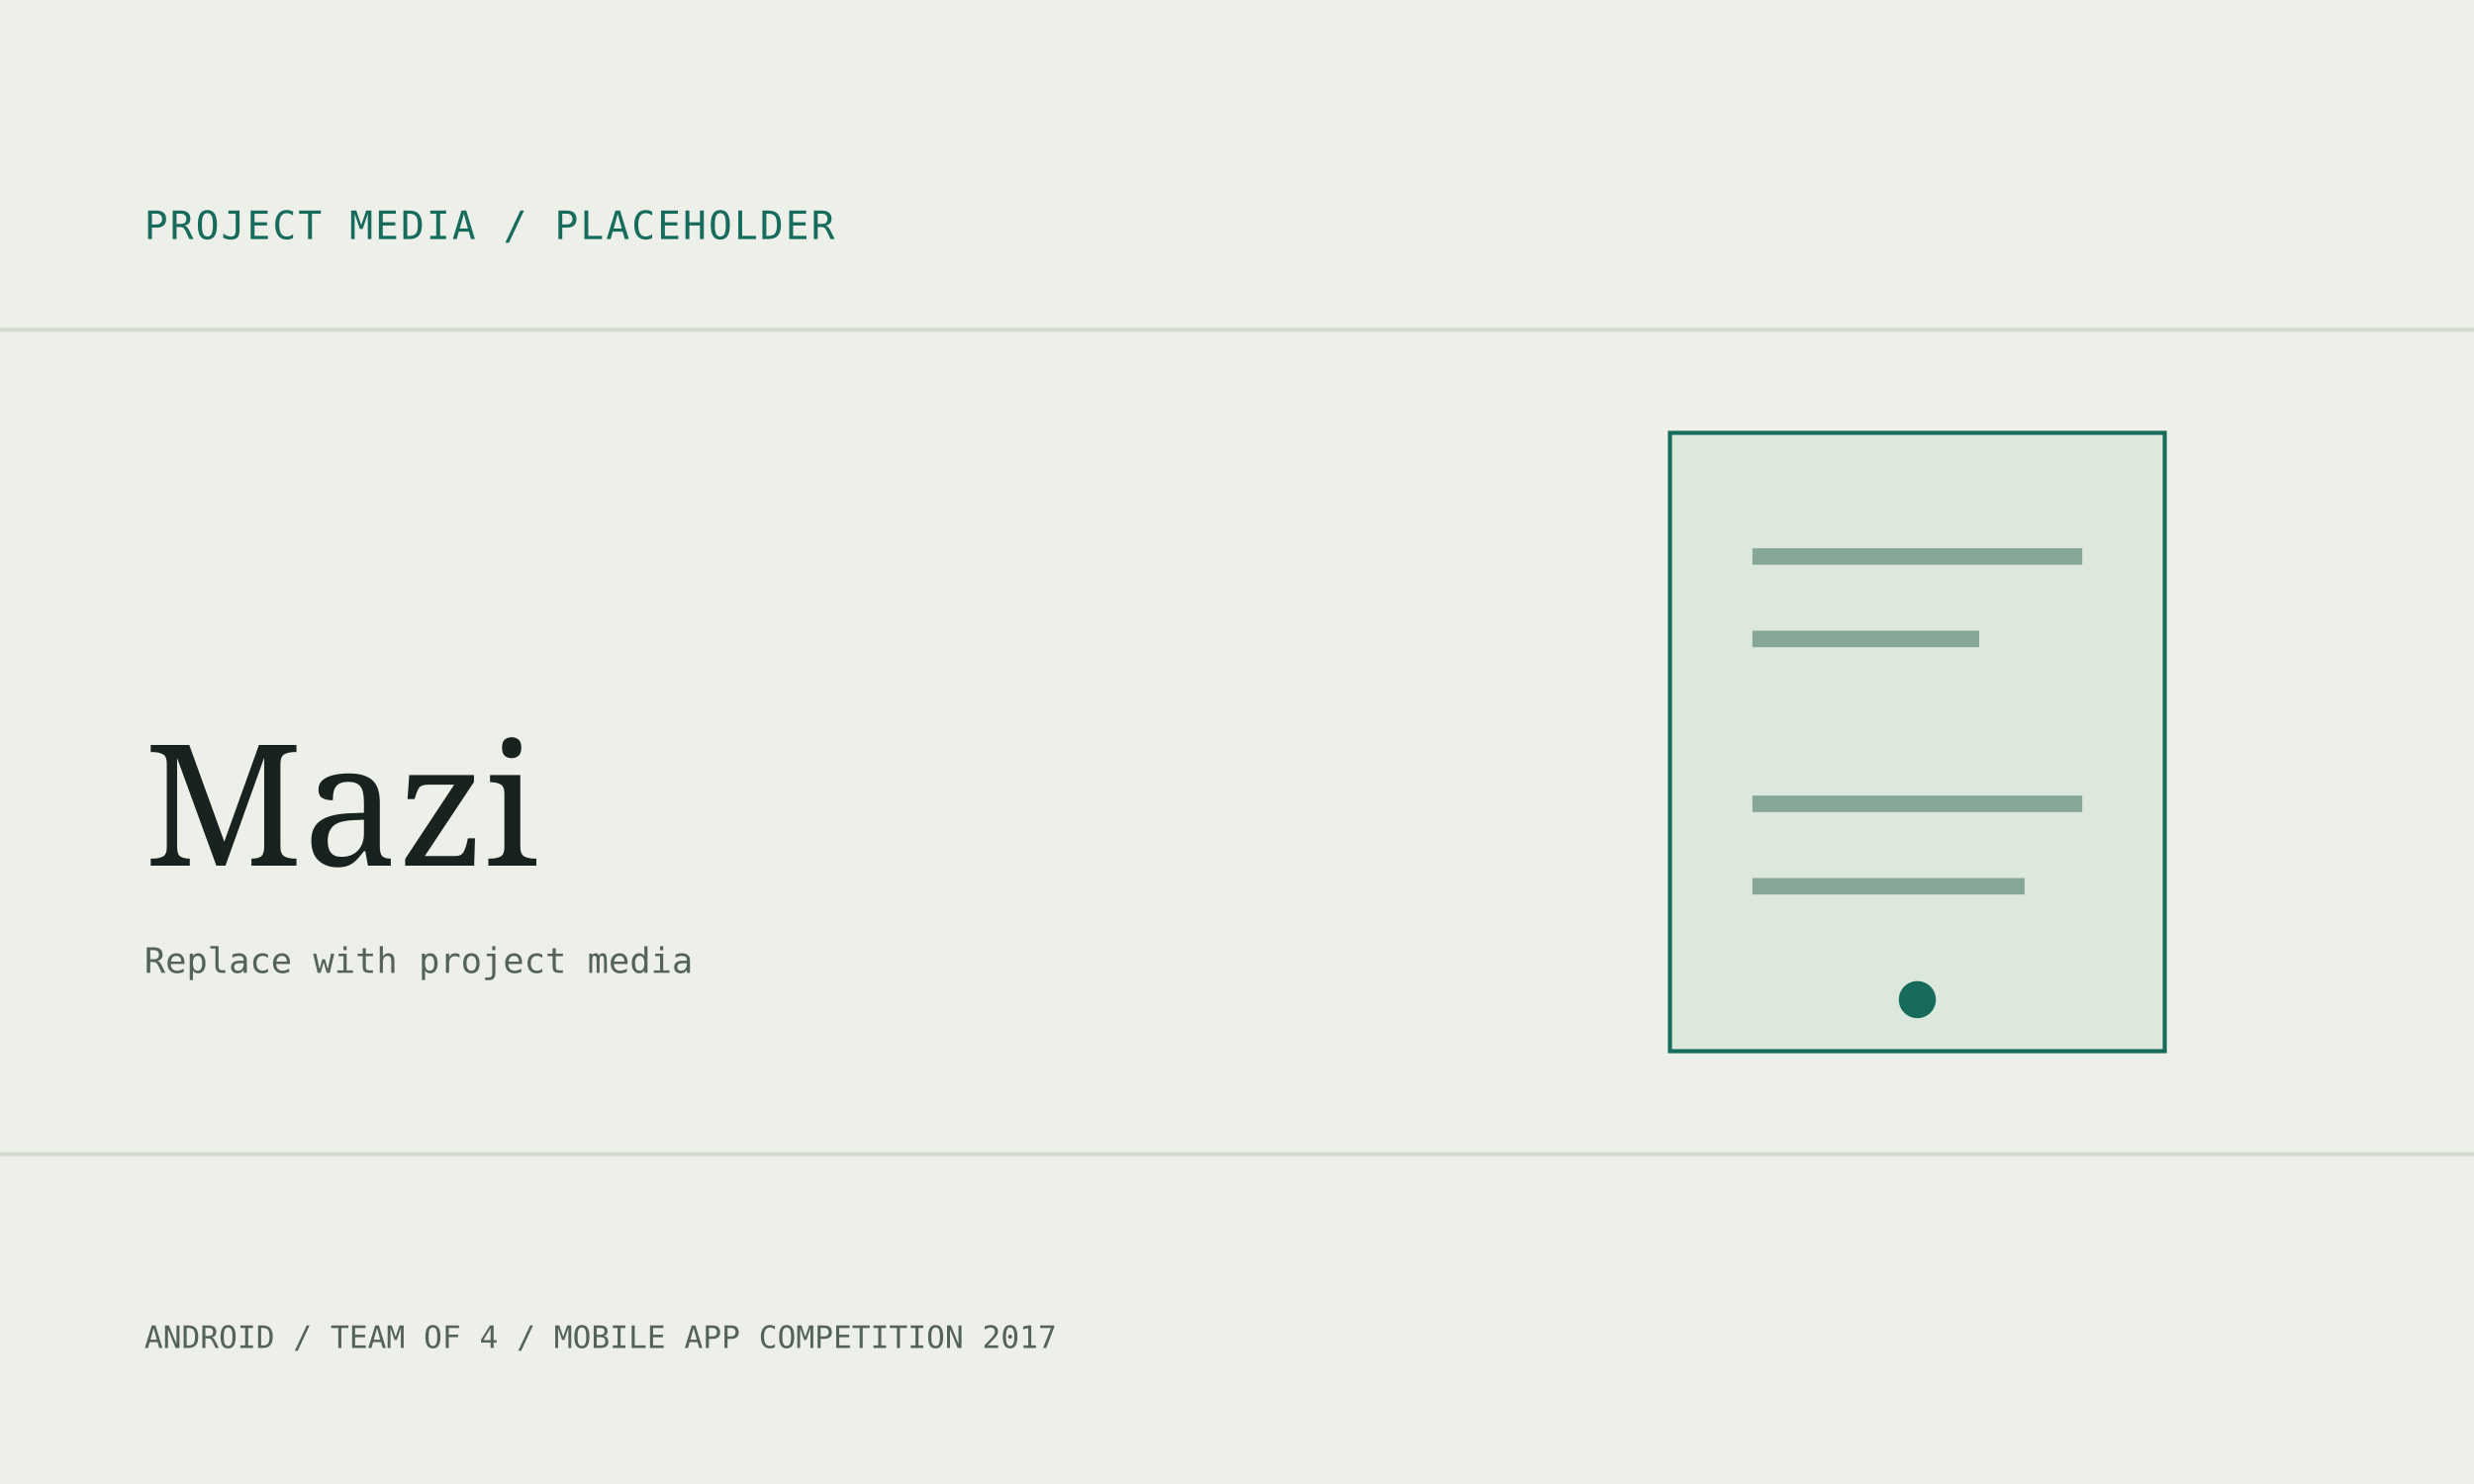
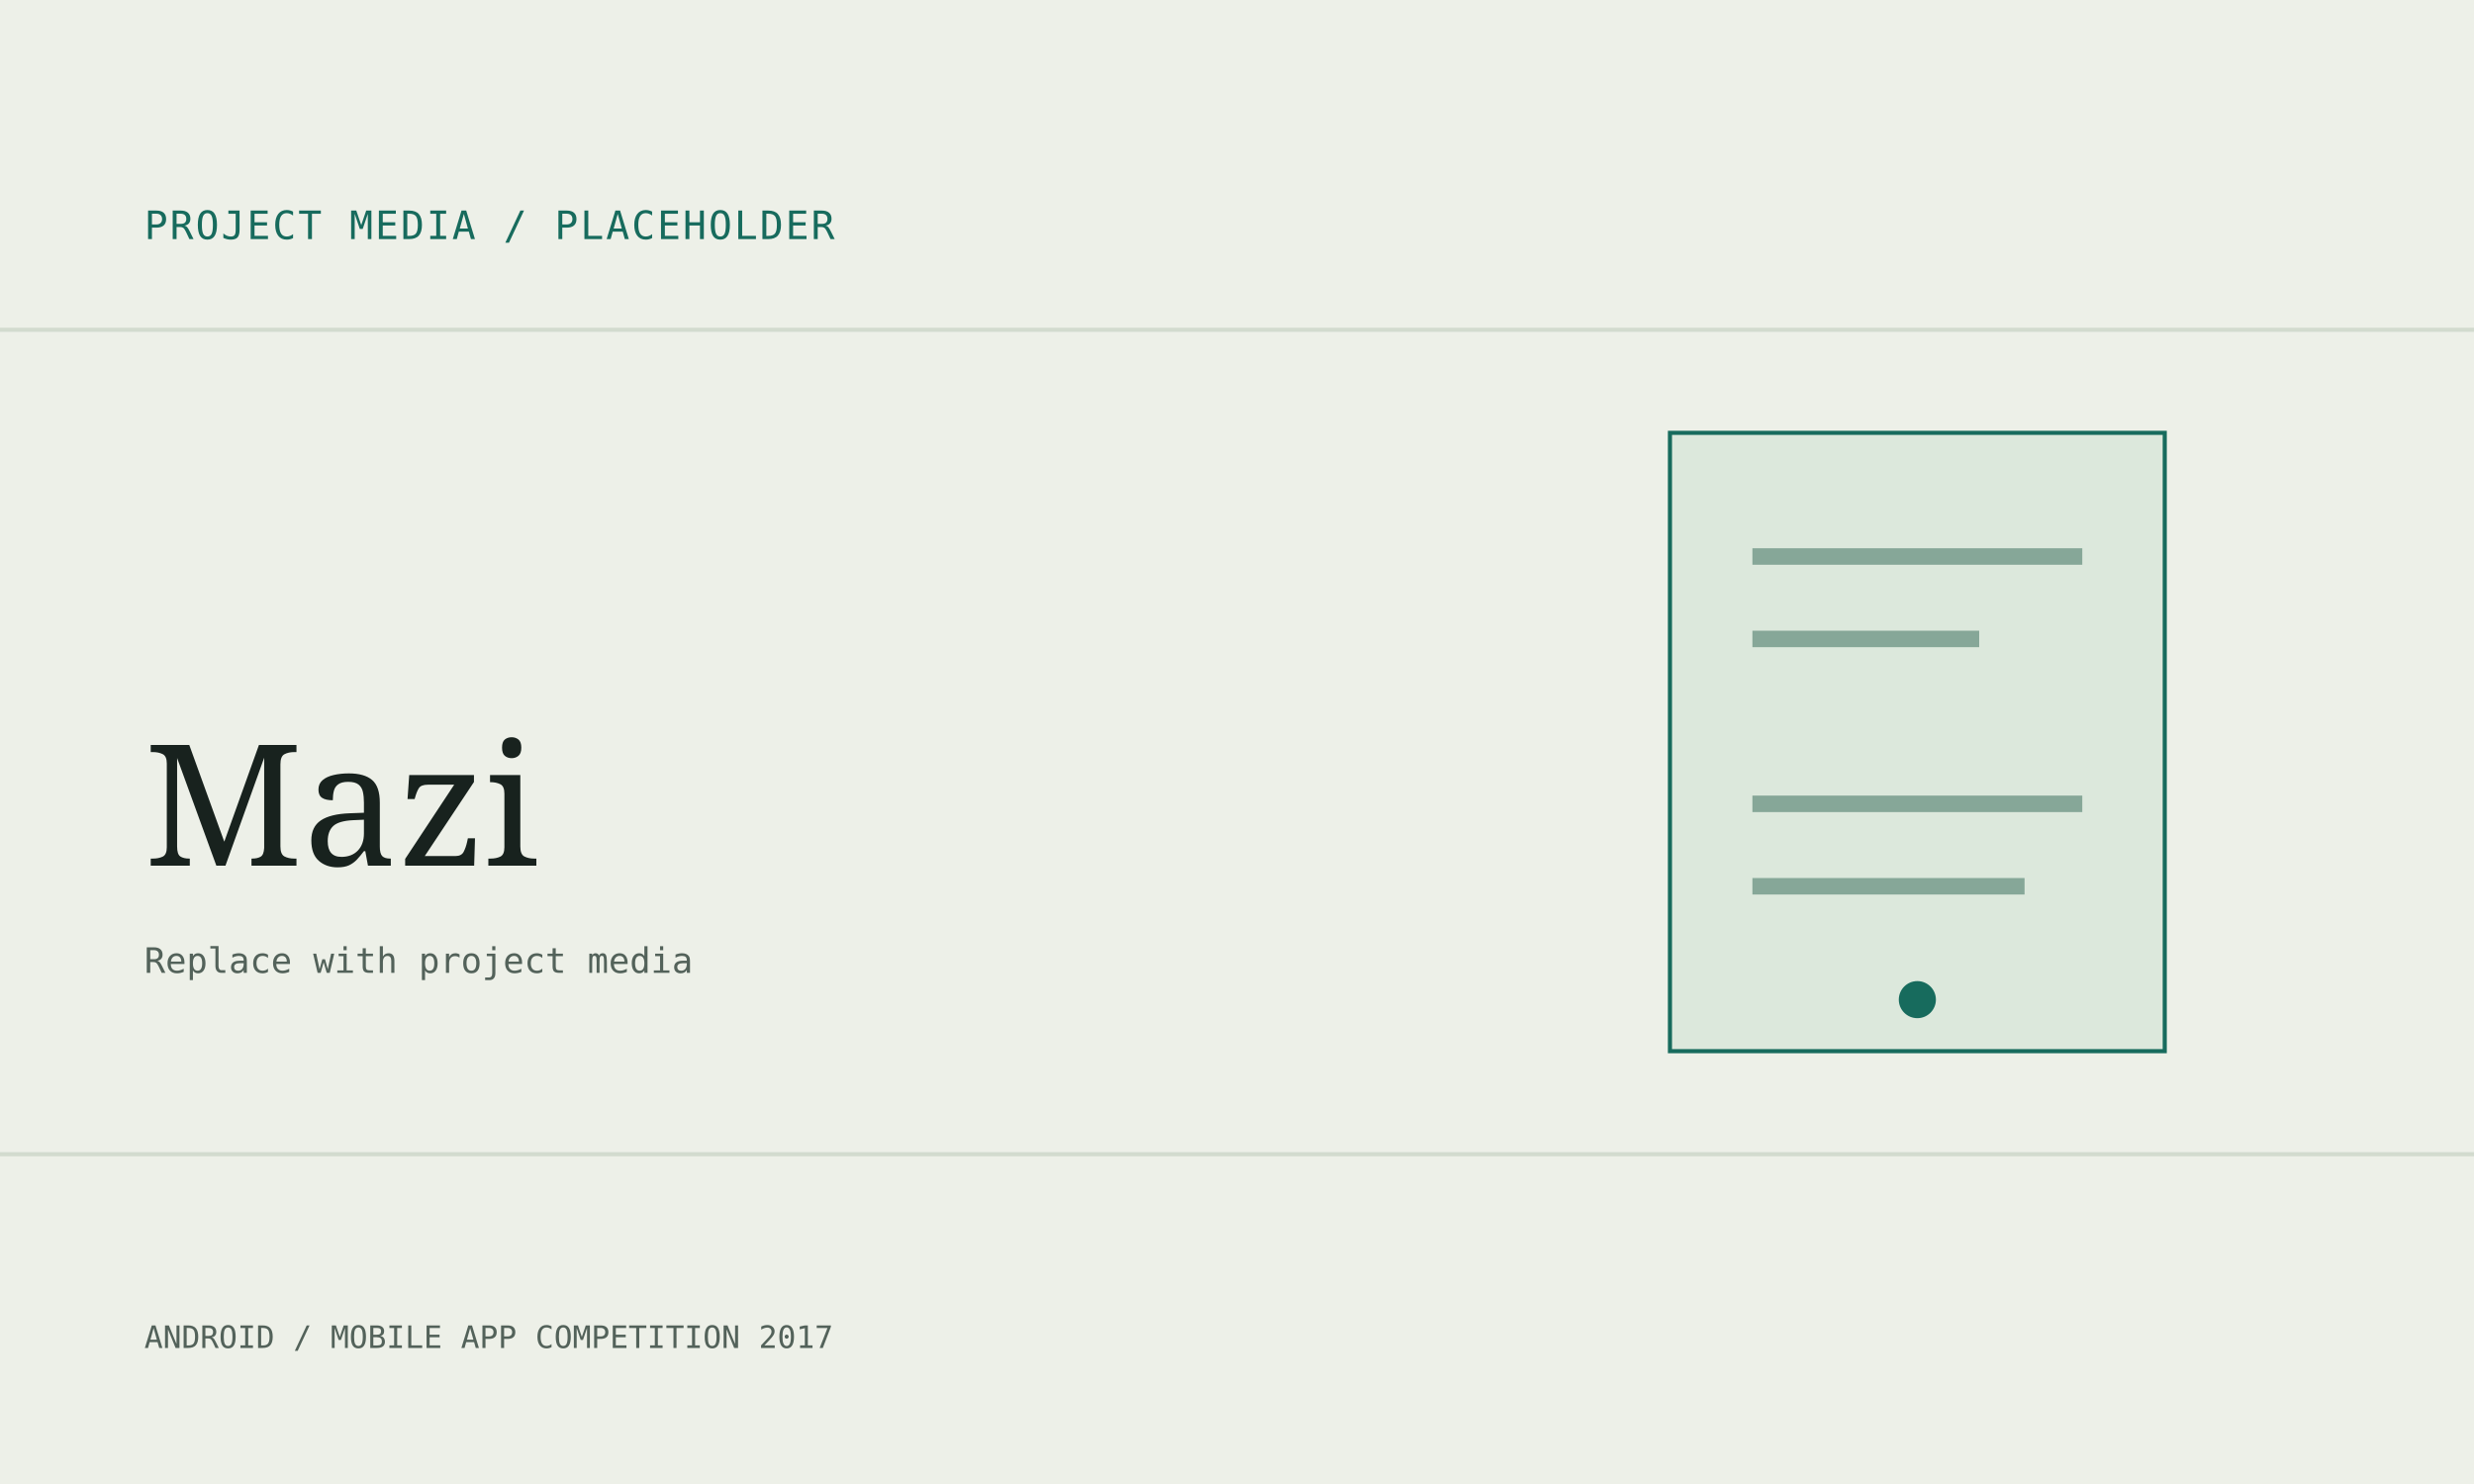
<svg xmlns="http://www.w3.org/2000/svg" viewBox="0 0 1200 720" role="img" aria-labelledby="title desc">
  <rect width="1200" height="720" fill="#edf0e8" />
  <path d="M0 160h1200M0 560h1200" stroke="#d2dbce" stroke-width="2" />
  <path d="M810 210h240v300H810z" fill="#dce8dc" stroke="#176b5d" stroke-width="2" />
  <path d="M850 270h160M850 310h110M850 390h160M850 430h132" stroke="#86a798" stroke-width="8" />
  <circle cx="930" cy="485" r="9" fill="#176b5d" />
  <text x="70" y="116" fill="#176b5d" font-family="monospace" font-size="19" letter-spacing="1">PROJECT MEDIA / PLACEHOLDER</text>
  <text x="70" y="420" fill="#18221e" font-family="Georgia,serif" font-size="82">Mazi</text>
  <text x="70" y="472" fill="#53625a" font-family="monospace" font-size="17">Replace with project media</text>
-   <text x="70" y="654" fill="#53625a" font-family="monospace" font-size="15">ANDROID / TEAM OF 4 / MOBILE APP COMPETITION 2017</text>
+   <text x="70" y="654" fill="#53625a" font-family="monospace" font-size="15">ANDROID / MOBILE APP COMPETITION 2017</text>
</svg>
